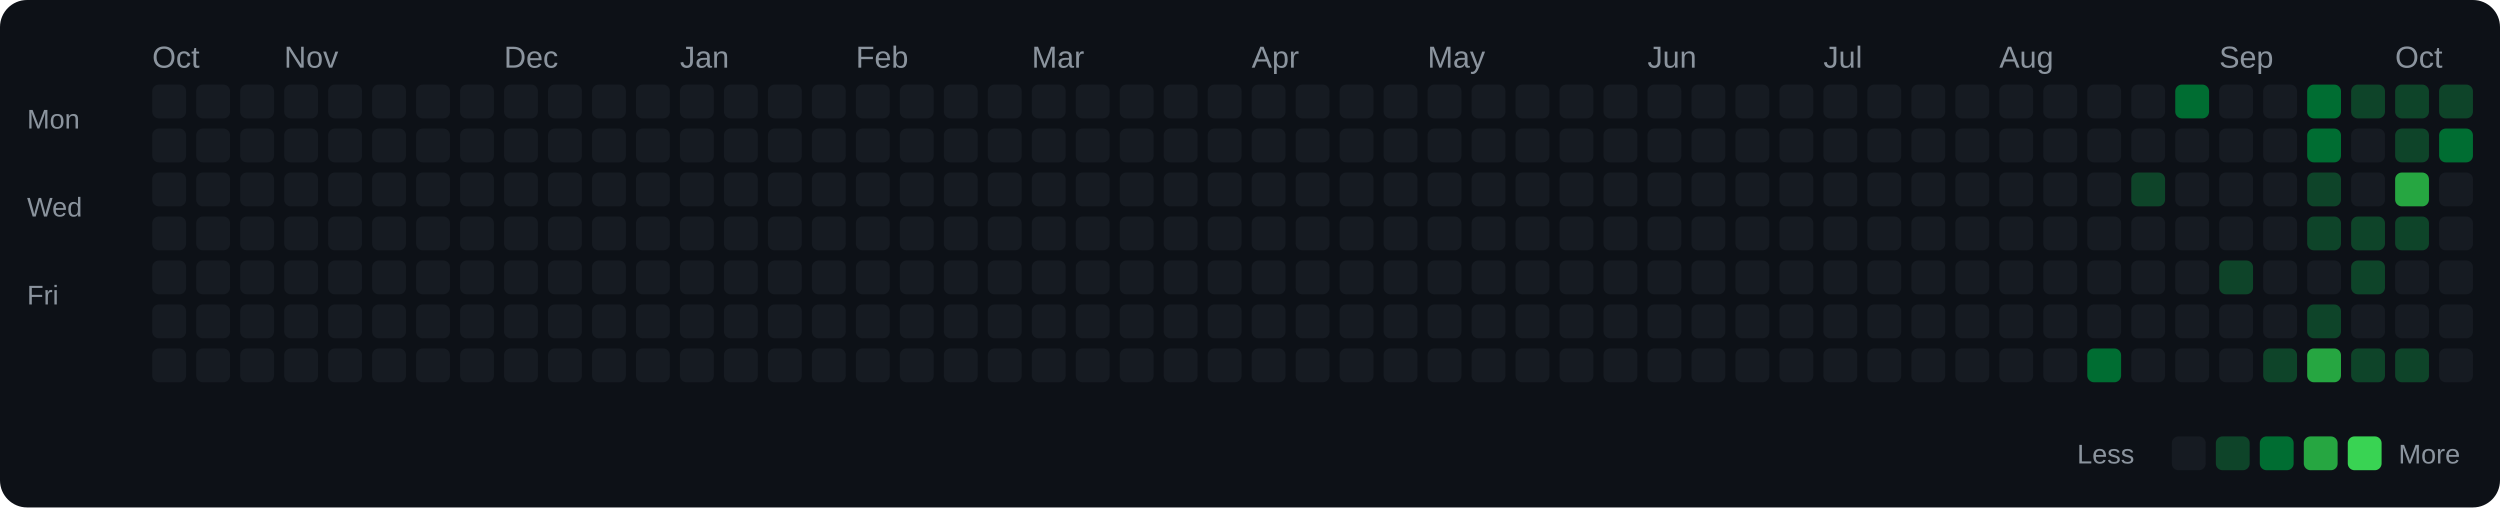
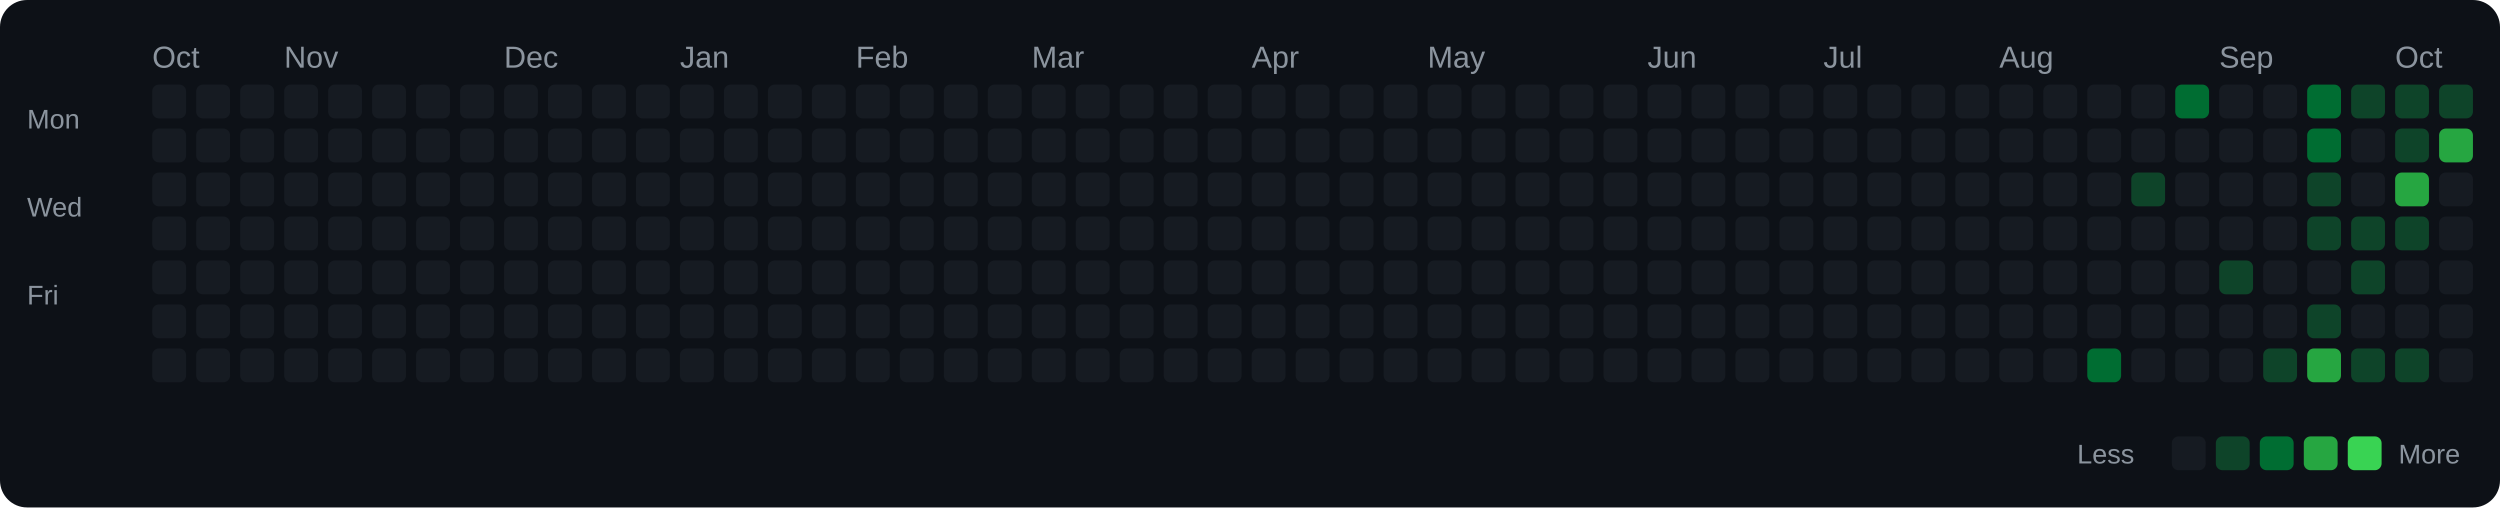
<svg xmlns="http://www.w3.org/2000/svg" width="739" height="150" viewBox="0 0 739 150" role="img" aria-labelledby="title description">
  <rect width="100%" height="100%" fill="#0d1117" rx="8" />
  <text x="45" y="20" fill="#8b949e" font-family="Arial, sans-serif" font-size="9"> Oct </text>
  <text x="84" y="20" fill="#8b949e" font-family="Arial, sans-serif" font-size="9"> Nov </text>
  <text x="149" y="20" fill="#8b949e" font-family="Arial, sans-serif" font-size="9"> Dec </text>
  <text x="201" y="20" fill="#8b949e" font-family="Arial, sans-serif" font-size="9"> Jan </text>
  <text x="253" y="20" fill="#8b949e" font-family="Arial, sans-serif" font-size="9"> Feb </text>
  <text x="305" y="20" fill="#8b949e" font-family="Arial, sans-serif" font-size="9"> Mar </text>
  <text x="370" y="20" fill="#8b949e" font-family="Arial, sans-serif" font-size="9"> Apr </text>
  <text x="422" y="20" fill="#8b949e" font-family="Arial, sans-serif" font-size="9"> May </text>
  <text x="487" y="20" fill="#8b949e" font-family="Arial, sans-serif" font-size="9"> Jun </text>
  <text x="539" y="20" fill="#8b949e" font-family="Arial, sans-serif" font-size="9"> Jul </text>
  <text x="591" y="20" fill="#8b949e" font-family="Arial, sans-serif" font-size="9"> Aug </text>
  <text x="656" y="20" fill="#8b949e" font-family="Arial, sans-serif" font-size="9"> Sep </text>
  <text x="708" y="20" fill="#8b949e" font-family="Arial, sans-serif" font-size="9"> Oct </text>
  <rect x="45" y="25" width="10" height="10" rx="2" fill="#161b22"> </rect>
  <rect x="45" y="38" width="10" height="10" rx="2" fill="#161b22"> </rect>
  <rect x="45" y="51" width="10" height="10" rx="2" fill="#161b22"> </rect>
  <rect x="45" y="64" width="10" height="10" rx="2" fill="#161b22"> </rect>
  <rect x="45" y="77" width="10" height="10" rx="2" fill="#161b22"> </rect>
  <rect x="45" y="90" width="10" height="10" rx="2" fill="#161b22"> </rect>
  <rect x="45" y="103" width="10" height="10" rx="2" fill="#161b22"> </rect>
  <rect x="58" y="25" width="10" height="10" rx="2" fill="#161b22"> </rect>
  <rect x="58" y="38" width="10" height="10" rx="2" fill="#161b22"> </rect>
  <rect x="58" y="51" width="10" height="10" rx="2" fill="#161b22"> </rect>
  <rect x="58" y="64" width="10" height="10" rx="2" fill="#161b22"> </rect>
  <rect x="58" y="77" width="10" height="10" rx="2" fill="#161b22"> </rect>
  <rect x="58" y="90" width="10" height="10" rx="2" fill="#161b22"> </rect>
  <rect x="58" y="103" width="10" height="10" rx="2" fill="#161b22"> </rect>
  <rect x="71" y="25" width="10" height="10" rx="2" fill="#161b22"> </rect>
  <rect x="71" y="38" width="10" height="10" rx="2" fill="#161b22"> </rect>
  <rect x="71" y="51" width="10" height="10" rx="2" fill="#161b22"> </rect>
  <rect x="71" y="64" width="10" height="10" rx="2" fill="#161b22"> </rect>
  <rect x="71" y="77" width="10" height="10" rx="2" fill="#161b22"> </rect>
  <rect x="71" y="90" width="10" height="10" rx="2" fill="#161b22"> </rect>
  <rect x="71" y="103" width="10" height="10" rx="2" fill="#161b22"> </rect>
  <rect x="84" y="25" width="10" height="10" rx="2" fill="#161b22"> </rect>
  <rect x="84" y="38" width="10" height="10" rx="2" fill="#161b22"> </rect>
  <rect x="84" y="51" width="10" height="10" rx="2" fill="#161b22"> </rect>
  <rect x="84" y="64" width="10" height="10" rx="2" fill="#161b22"> </rect>
  <rect x="84" y="77" width="10" height="10" rx="2" fill="#161b22"> </rect>
  <rect x="84" y="90" width="10" height="10" rx="2" fill="#161b22"> </rect>
  <rect x="84" y="103" width="10" height="10" rx="2" fill="#161b22"> </rect>
  <rect x="97" y="25" width="10" height="10" rx="2" fill="#161b22"> </rect>
  <rect x="97" y="38" width="10" height="10" rx="2" fill="#161b22"> </rect>
  <rect x="97" y="51" width="10" height="10" rx="2" fill="#161b22"> </rect>
  <rect x="97" y="64" width="10" height="10" rx="2" fill="#161b22"> </rect>
  <rect x="97" y="77" width="10" height="10" rx="2" fill="#161b22"> </rect>
  <rect x="97" y="90" width="10" height="10" rx="2" fill="#161b22"> </rect>
  <rect x="97" y="103" width="10" height="10" rx="2" fill="#161b22"> </rect>
  <rect x="110" y="25" width="10" height="10" rx="2" fill="#161b22"> </rect>
  <rect x="110" y="38" width="10" height="10" rx="2" fill="#161b22"> </rect>
  <rect x="110" y="51" width="10" height="10" rx="2" fill="#161b22"> </rect>
  <rect x="110" y="64" width="10" height="10" rx="2" fill="#161b22"> </rect>
  <rect x="110" y="77" width="10" height="10" rx="2" fill="#161b22"> </rect>
  <rect x="110" y="90" width="10" height="10" rx="2" fill="#161b22"> </rect>
  <rect x="110" y="103" width="10" height="10" rx="2" fill="#161b22"> </rect>
  <rect x="123" y="25" width="10" height="10" rx="2" fill="#161b22"> </rect>
  <rect x="123" y="38" width="10" height="10" rx="2" fill="#161b22"> </rect>
  <rect x="123" y="51" width="10" height="10" rx="2" fill="#161b22"> </rect>
  <rect x="123" y="64" width="10" height="10" rx="2" fill="#161b22"> </rect>
  <rect x="123" y="77" width="10" height="10" rx="2" fill="#161b22"> </rect>
  <rect x="123" y="90" width="10" height="10" rx="2" fill="#161b22"> </rect>
  <rect x="123" y="103" width="10" height="10" rx="2" fill="#161b22"> </rect>
  <rect x="136" y="25" width="10" height="10" rx="2" fill="#161b22"> </rect>
  <rect x="136" y="38" width="10" height="10" rx="2" fill="#161b22"> </rect>
  <rect x="136" y="51" width="10" height="10" rx="2" fill="#161b22"> </rect>
  <rect x="136" y="64" width="10" height="10" rx="2" fill="#161b22"> </rect>
  <rect x="136" y="77" width="10" height="10" rx="2" fill="#161b22"> </rect>
  <rect x="136" y="90" width="10" height="10" rx="2" fill="#161b22"> </rect>
  <rect x="136" y="103" width="10" height="10" rx="2" fill="#161b22"> </rect>
  <rect x="149" y="25" width="10" height="10" rx="2" fill="#161b22"> </rect>
  <rect x="149" y="38" width="10" height="10" rx="2" fill="#161b22"> </rect>
  <rect x="149" y="51" width="10" height="10" rx="2" fill="#161b22"> </rect>
  <rect x="149" y="64" width="10" height="10" rx="2" fill="#161b22"> </rect>
  <rect x="149" y="77" width="10" height="10" rx="2" fill="#161b22"> </rect>
  <rect x="149" y="90" width="10" height="10" rx="2" fill="#161b22"> </rect>
  <rect x="149" y="103" width="10" height="10" rx="2" fill="#161b22"> </rect>
  <rect x="162" y="25" width="10" height="10" rx="2" fill="#161b22"> </rect>
  <rect x="162" y="38" width="10" height="10" rx="2" fill="#161b22"> </rect>
  <rect x="162" y="51" width="10" height="10" rx="2" fill="#161b22"> </rect>
  <rect x="162" y="64" width="10" height="10" rx="2" fill="#161b22"> </rect>
  <rect x="162" y="77" width="10" height="10" rx="2" fill="#161b22"> </rect>
  <rect x="162" y="90" width="10" height="10" rx="2" fill="#161b22"> </rect>
  <rect x="162" y="103" width="10" height="10" rx="2" fill="#161b22"> </rect>
  <rect x="175" y="25" width="10" height="10" rx="2" fill="#161b22"> </rect>
  <rect x="175" y="38" width="10" height="10" rx="2" fill="#161b22"> </rect>
  <rect x="175" y="51" width="10" height="10" rx="2" fill="#161b22"> </rect>
  <rect x="175" y="64" width="10" height="10" rx="2" fill="#161b22"> </rect>
  <rect x="175" y="77" width="10" height="10" rx="2" fill="#161b22"> </rect>
  <rect x="175" y="90" width="10" height="10" rx="2" fill="#161b22"> </rect>
  <rect x="175" y="103" width="10" height="10" rx="2" fill="#161b22"> </rect>
  <rect x="188" y="25" width="10" height="10" rx="2" fill="#161b22"> </rect>
  <rect x="188" y="38" width="10" height="10" rx="2" fill="#161b22"> </rect>
  <rect x="188" y="51" width="10" height="10" rx="2" fill="#161b22"> </rect>
  <rect x="188" y="64" width="10" height="10" rx="2" fill="#161b22"> </rect>
  <rect x="188" y="77" width="10" height="10" rx="2" fill="#161b22"> </rect>
  <rect x="188" y="90" width="10" height="10" rx="2" fill="#161b22"> </rect>
  <rect x="188" y="103" width="10" height="10" rx="2" fill="#161b22"> </rect>
  <rect x="201" y="25" width="10" height="10" rx="2" fill="#161b22"> </rect>
  <rect x="201" y="38" width="10" height="10" rx="2" fill="#161b22"> </rect>
  <rect x="201" y="51" width="10" height="10" rx="2" fill="#161b22"> </rect>
  <rect x="201" y="64" width="10" height="10" rx="2" fill="#161b22"> </rect>
  <rect x="201" y="77" width="10" height="10" rx="2" fill="#161b22"> </rect>
  <rect x="201" y="90" width="10" height="10" rx="2" fill="#161b22"> </rect>
  <rect x="201" y="103" width="10" height="10" rx="2" fill="#161b22"> </rect>
  <rect x="214" y="25" width="10" height="10" rx="2" fill="#161b22"> </rect>
  <rect x="214" y="38" width="10" height="10" rx="2" fill="#161b22"> </rect>
  <rect x="214" y="51" width="10" height="10" rx="2" fill="#161b22"> </rect>
  <rect x="214" y="64" width="10" height="10" rx="2" fill="#161b22"> </rect>
  <rect x="214" y="77" width="10" height="10" rx="2" fill="#161b22"> </rect>
  <rect x="214" y="90" width="10" height="10" rx="2" fill="#161b22"> </rect>
  <rect x="214" y="103" width="10" height="10" rx="2" fill="#161b22"> </rect>
  <rect x="227" y="25" width="10" height="10" rx="2" fill="#161b22"> </rect>
  <rect x="227" y="38" width="10" height="10" rx="2" fill="#161b22"> </rect>
  <rect x="227" y="51" width="10" height="10" rx="2" fill="#161b22"> </rect>
  <rect x="227" y="64" width="10" height="10" rx="2" fill="#161b22"> </rect>
  <rect x="227" y="77" width="10" height="10" rx="2" fill="#161b22"> </rect>
  <rect x="227" y="90" width="10" height="10" rx="2" fill="#161b22"> </rect>
  <rect x="227" y="103" width="10" height="10" rx="2" fill="#161b22"> </rect>
  <rect x="240" y="25" width="10" height="10" rx="2" fill="#161b22"> </rect>
  <rect x="240" y="38" width="10" height="10" rx="2" fill="#161b22"> </rect>
  <rect x="240" y="51" width="10" height="10" rx="2" fill="#161b22"> </rect>
  <rect x="240" y="64" width="10" height="10" rx="2" fill="#161b22"> </rect>
  <rect x="240" y="77" width="10" height="10" rx="2" fill="#161b22"> </rect>
  <rect x="240" y="90" width="10" height="10" rx="2" fill="#161b22"> </rect>
  <rect x="240" y="103" width="10" height="10" rx="2" fill="#161b22"> </rect>
  <rect x="253" y="25" width="10" height="10" rx="2" fill="#161b22"> </rect>
  <rect x="253" y="38" width="10" height="10" rx="2" fill="#161b22"> </rect>
  <rect x="253" y="51" width="10" height="10" rx="2" fill="#161b22"> </rect>
  <rect x="253" y="64" width="10" height="10" rx="2" fill="#161b22"> </rect>
  <rect x="253" y="77" width="10" height="10" rx="2" fill="#161b22"> </rect>
  <rect x="253" y="90" width="10" height="10" rx="2" fill="#161b22"> </rect>
  <rect x="253" y="103" width="10" height="10" rx="2" fill="#161b22"> </rect>
  <rect x="266" y="25" width="10" height="10" rx="2" fill="#161b22"> </rect>
  <rect x="266" y="38" width="10" height="10" rx="2" fill="#161b22"> </rect>
  <rect x="266" y="51" width="10" height="10" rx="2" fill="#161b22"> </rect>
  <rect x="266" y="64" width="10" height="10" rx="2" fill="#161b22"> </rect>
  <rect x="266" y="77" width="10" height="10" rx="2" fill="#161b22"> </rect>
  <rect x="266" y="90" width="10" height="10" rx="2" fill="#161b22"> </rect>
  <rect x="266" y="103" width="10" height="10" rx="2" fill="#161b22"> </rect>
  <rect x="279" y="25" width="10" height="10" rx="2" fill="#161b22"> </rect>
  <rect x="279" y="38" width="10" height="10" rx="2" fill="#161b22"> </rect>
  <rect x="279" y="51" width="10" height="10" rx="2" fill="#161b22"> </rect>
  <rect x="279" y="64" width="10" height="10" rx="2" fill="#161b22"> </rect>
  <rect x="279" y="77" width="10" height="10" rx="2" fill="#161b22"> </rect>
  <rect x="279" y="90" width="10" height="10" rx="2" fill="#161b22"> </rect>
  <rect x="279" y="103" width="10" height="10" rx="2" fill="#161b22"> </rect>
  <rect x="292" y="25" width="10" height="10" rx="2" fill="#161b22"> </rect>
  <rect x="292" y="38" width="10" height="10" rx="2" fill="#161b22"> </rect>
  <rect x="292" y="51" width="10" height="10" rx="2" fill="#161b22"> </rect>
  <rect x="292" y="64" width="10" height="10" rx="2" fill="#161b22"> </rect>
  <rect x="292" y="77" width="10" height="10" rx="2" fill="#161b22"> </rect>
  <rect x="292" y="90" width="10" height="10" rx="2" fill="#161b22"> </rect>
  <rect x="292" y="103" width="10" height="10" rx="2" fill="#161b22"> </rect>
  <rect x="305" y="25" width="10" height="10" rx="2" fill="#161b22"> </rect>
  <rect x="305" y="38" width="10" height="10" rx="2" fill="#161b22"> </rect>
  <rect x="305" y="51" width="10" height="10" rx="2" fill="#161b22"> </rect>
  <rect x="305" y="64" width="10" height="10" rx="2" fill="#161b22"> </rect>
  <rect x="305" y="77" width="10" height="10" rx="2" fill="#161b22"> </rect>
  <rect x="305" y="90" width="10" height="10" rx="2" fill="#161b22"> </rect>
  <rect x="305" y="103" width="10" height="10" rx="2" fill="#161b22"> </rect>
  <rect x="318" y="25" width="10" height="10" rx="2" fill="#161b22"> </rect>
  <rect x="318" y="38" width="10" height="10" rx="2" fill="#161b22"> </rect>
  <rect x="318" y="51" width="10" height="10" rx="2" fill="#161b22"> </rect>
  <rect x="318" y="64" width="10" height="10" rx="2" fill="#161b22"> </rect>
  <rect x="318" y="77" width="10" height="10" rx="2" fill="#161b22"> </rect>
  <rect x="318" y="90" width="10" height="10" rx="2" fill="#161b22"> </rect>
  <rect x="318" y="103" width="10" height="10" rx="2" fill="#161b22"> </rect>
  <rect x="331" y="25" width="10" height="10" rx="2" fill="#161b22"> </rect>
  <rect x="331" y="38" width="10" height="10" rx="2" fill="#161b22"> </rect>
  <rect x="331" y="51" width="10" height="10" rx="2" fill="#161b22"> </rect>
  <rect x="331" y="64" width="10" height="10" rx="2" fill="#161b22"> </rect>
  <rect x="331" y="77" width="10" height="10" rx="2" fill="#161b22"> </rect>
  <rect x="331" y="90" width="10" height="10" rx="2" fill="#161b22"> </rect>
  <rect x="331" y="103" width="10" height="10" rx="2" fill="#161b22"> </rect>
  <rect x="344" y="25" width="10" height="10" rx="2" fill="#161b22"> </rect>
  <rect x="344" y="38" width="10" height="10" rx="2" fill="#161b22"> </rect>
  <rect x="344" y="51" width="10" height="10" rx="2" fill="#161b22"> </rect>
  <rect x="344" y="64" width="10" height="10" rx="2" fill="#161b22"> </rect>
  <rect x="344" y="77" width="10" height="10" rx="2" fill="#161b22"> </rect>
  <rect x="344" y="90" width="10" height="10" rx="2" fill="#161b22"> </rect>
  <rect x="344" y="103" width="10" height="10" rx="2" fill="#161b22"> </rect>
  <rect x="357" y="25" width="10" height="10" rx="2" fill="#161b22"> </rect>
  <rect x="357" y="38" width="10" height="10" rx="2" fill="#161b22"> </rect>
  <rect x="357" y="51" width="10" height="10" rx="2" fill="#161b22"> </rect>
  <rect x="357" y="64" width="10" height="10" rx="2" fill="#161b22"> </rect>
  <rect x="357" y="77" width="10" height="10" rx="2" fill="#161b22"> </rect>
  <rect x="357" y="90" width="10" height="10" rx="2" fill="#161b22"> </rect>
  <rect x="357" y="103" width="10" height="10" rx="2" fill="#161b22"> </rect>
  <rect x="370" y="25" width="10" height="10" rx="2" fill="#161b22"> </rect>
  <rect x="370" y="38" width="10" height="10" rx="2" fill="#161b22"> </rect>
  <rect x="370" y="51" width="10" height="10" rx="2" fill="#161b22"> </rect>
  <rect x="370" y="64" width="10" height="10" rx="2" fill="#161b22"> </rect>
  <rect x="370" y="77" width="10" height="10" rx="2" fill="#161b22"> </rect>
  <rect x="370" y="90" width="10" height="10" rx="2" fill="#161b22"> </rect>
  <rect x="370" y="103" width="10" height="10" rx="2" fill="#161b22"> </rect>
  <rect x="383" y="25" width="10" height="10" rx="2" fill="#161b22"> </rect>
  <rect x="383" y="38" width="10" height="10" rx="2" fill="#161b22"> </rect>
  <rect x="383" y="51" width="10" height="10" rx="2" fill="#161b22"> </rect>
  <rect x="383" y="64" width="10" height="10" rx="2" fill="#161b22"> </rect>
  <rect x="383" y="77" width="10" height="10" rx="2" fill="#161b22"> </rect>
  <rect x="383" y="90" width="10" height="10" rx="2" fill="#161b22"> </rect>
  <rect x="383" y="103" width="10" height="10" rx="2" fill="#161b22"> </rect>
  <rect x="396" y="25" width="10" height="10" rx="2" fill="#161b22"> </rect>
  <rect x="396" y="38" width="10" height="10" rx="2" fill="#161b22"> </rect>
  <rect x="396" y="51" width="10" height="10" rx="2" fill="#161b22"> </rect>
  <rect x="396" y="64" width="10" height="10" rx="2" fill="#161b22"> </rect>
  <rect x="396" y="77" width="10" height="10" rx="2" fill="#161b22"> </rect>
  <rect x="396" y="90" width="10" height="10" rx="2" fill="#161b22"> </rect>
  <rect x="396" y="103" width="10" height="10" rx="2" fill="#161b22"> </rect>
  <rect x="409" y="25" width="10" height="10" rx="2" fill="#161b22"> </rect>
  <rect x="409" y="38" width="10" height="10" rx="2" fill="#161b22"> </rect>
  <rect x="409" y="51" width="10" height="10" rx="2" fill="#161b22"> </rect>
  <rect x="409" y="64" width="10" height="10" rx="2" fill="#161b22"> </rect>
  <rect x="409" y="77" width="10" height="10" rx="2" fill="#161b22"> </rect>
  <rect x="409" y="90" width="10" height="10" rx="2" fill="#161b22"> </rect>
  <rect x="409" y="103" width="10" height="10" rx="2" fill="#161b22"> </rect>
  <rect x="422" y="25" width="10" height="10" rx="2" fill="#161b22"> </rect>
  <rect x="422" y="38" width="10" height="10" rx="2" fill="#161b22"> </rect>
  <rect x="422" y="51" width="10" height="10" rx="2" fill="#161b22"> </rect>
  <rect x="422" y="64" width="10" height="10" rx="2" fill="#161b22"> </rect>
  <rect x="422" y="77" width="10" height="10" rx="2" fill="#161b22"> </rect>
  <rect x="422" y="90" width="10" height="10" rx="2" fill="#161b22"> </rect>
  <rect x="422" y="103" width="10" height="10" rx="2" fill="#161b22"> </rect>
  <rect x="435" y="25" width="10" height="10" rx="2" fill="#161b22"> </rect>
  <rect x="435" y="38" width="10" height="10" rx="2" fill="#161b22"> </rect>
  <rect x="435" y="51" width="10" height="10" rx="2" fill="#161b22"> </rect>
  <rect x="435" y="64" width="10" height="10" rx="2" fill="#161b22"> </rect>
  <rect x="435" y="77" width="10" height="10" rx="2" fill="#161b22"> </rect>
  <rect x="435" y="90" width="10" height="10" rx="2" fill="#161b22"> </rect>
  <rect x="435" y="103" width="10" height="10" rx="2" fill="#161b22"> </rect>
  <rect x="448" y="25" width="10" height="10" rx="2" fill="#161b22"> </rect>
  <rect x="448" y="38" width="10" height="10" rx="2" fill="#161b22"> </rect>
  <rect x="448" y="51" width="10" height="10" rx="2" fill="#161b22"> </rect>
  <rect x="448" y="64" width="10" height="10" rx="2" fill="#161b22"> </rect>
  <rect x="448" y="77" width="10" height="10" rx="2" fill="#161b22"> </rect>
  <rect x="448" y="90" width="10" height="10" rx="2" fill="#161b22"> </rect>
  <rect x="448" y="103" width="10" height="10" rx="2" fill="#161b22"> </rect>
  <rect x="461" y="25" width="10" height="10" rx="2" fill="#161b22"> </rect>
  <rect x="461" y="38" width="10" height="10" rx="2" fill="#161b22"> </rect>
  <rect x="461" y="51" width="10" height="10" rx="2" fill="#161b22"> </rect>
  <rect x="461" y="64" width="10" height="10" rx="2" fill="#161b22"> </rect>
  <rect x="461" y="77" width="10" height="10" rx="2" fill="#161b22"> </rect>
  <rect x="461" y="90" width="10" height="10" rx="2" fill="#161b22"> </rect>
  <rect x="461" y="103" width="10" height="10" rx="2" fill="#161b22"> </rect>
  <rect x="474" y="25" width="10" height="10" rx="2" fill="#161b22"> </rect>
  <rect x="474" y="38" width="10" height="10" rx="2" fill="#161b22"> </rect>
  <rect x="474" y="51" width="10" height="10" rx="2" fill="#161b22"> </rect>
  <rect x="474" y="64" width="10" height="10" rx="2" fill="#161b22"> </rect>
  <rect x="474" y="77" width="10" height="10" rx="2" fill="#161b22"> </rect>
  <rect x="474" y="90" width="10" height="10" rx="2" fill="#161b22"> </rect>
  <rect x="474" y="103" width="10" height="10" rx="2" fill="#161b22"> </rect>
  <rect x="487" y="25" width="10" height="10" rx="2" fill="#161b22"> </rect>
  <rect x="487" y="38" width="10" height="10" rx="2" fill="#161b22"> </rect>
  <rect x="487" y="51" width="10" height="10" rx="2" fill="#161b22"> </rect>
  <rect x="487" y="64" width="10" height="10" rx="2" fill="#161b22"> </rect>
  <rect x="487" y="77" width="10" height="10" rx="2" fill="#161b22"> </rect>
  <rect x="487" y="90" width="10" height="10" rx="2" fill="#161b22"> </rect>
  <rect x="487" y="103" width="10" height="10" rx="2" fill="#161b22"> </rect>
  <rect x="500" y="25" width="10" height="10" rx="2" fill="#161b22"> </rect>
  <rect x="500" y="38" width="10" height="10" rx="2" fill="#161b22"> </rect>
  <rect x="500" y="51" width="10" height="10" rx="2" fill="#161b22"> </rect>
  <rect x="500" y="64" width="10" height="10" rx="2" fill="#161b22"> </rect>
  <rect x="500" y="77" width="10" height="10" rx="2" fill="#161b22"> </rect>
  <rect x="500" y="90" width="10" height="10" rx="2" fill="#161b22"> </rect>
  <rect x="500" y="103" width="10" height="10" rx="2" fill="#161b22"> </rect>
  <rect x="513" y="25" width="10" height="10" rx="2" fill="#161b22"> </rect>
  <rect x="513" y="38" width="10" height="10" rx="2" fill="#161b22"> </rect>
  <rect x="513" y="51" width="10" height="10" rx="2" fill="#161b22"> </rect>
  <rect x="513" y="64" width="10" height="10" rx="2" fill="#161b22"> </rect>
  <rect x="513" y="77" width="10" height="10" rx="2" fill="#161b22"> </rect>
  <rect x="513" y="90" width="10" height="10" rx="2" fill="#161b22"> </rect>
  <rect x="513" y="103" width="10" height="10" rx="2" fill="#161b22"> </rect>
  <rect x="526" y="25" width="10" height="10" rx="2" fill="#161b22"> </rect>
  <rect x="526" y="38" width="10" height="10" rx="2" fill="#161b22"> </rect>
  <rect x="526" y="51" width="10" height="10" rx="2" fill="#161b22"> </rect>
  <rect x="526" y="64" width="10" height="10" rx="2" fill="#161b22"> </rect>
  <rect x="526" y="77" width="10" height="10" rx="2" fill="#161b22"> </rect>
  <rect x="526" y="90" width="10" height="10" rx="2" fill="#161b22"> </rect>
  <rect x="526" y="103" width="10" height="10" rx="2" fill="#161b22"> </rect>
  <rect x="539" y="25" width="10" height="10" rx="2" fill="#161b22"> </rect>
  <rect x="539" y="38" width="10" height="10" rx="2" fill="#161b22"> </rect>
  <rect x="539" y="51" width="10" height="10" rx="2" fill="#161b22"> </rect>
  <rect x="539" y="64" width="10" height="10" rx="2" fill="#161b22"> </rect>
  <rect x="539" y="77" width="10" height="10" rx="2" fill="#161b22"> </rect>
  <rect x="539" y="90" width="10" height="10" rx="2" fill="#161b22"> </rect>
  <rect x="539" y="103" width="10" height="10" rx="2" fill="#161b22"> </rect>
  <rect x="552" y="25" width="10" height="10" rx="2" fill="#161b22"> </rect>
  <rect x="552" y="38" width="10" height="10" rx="2" fill="#161b22"> </rect>
  <rect x="552" y="51" width="10" height="10" rx="2" fill="#161b22"> </rect>
  <rect x="552" y="64" width="10" height="10" rx="2" fill="#161b22"> </rect>
  <rect x="552" y="77" width="10" height="10" rx="2" fill="#161b22"> </rect>
  <rect x="552" y="90" width="10" height="10" rx="2" fill="#161b22"> </rect>
  <rect x="552" y="103" width="10" height="10" rx="2" fill="#161b22"> </rect>
  <rect x="565" y="25" width="10" height="10" rx="2" fill="#161b22"> </rect>
  <rect x="565" y="38" width="10" height="10" rx="2" fill="#161b22"> </rect>
  <rect x="565" y="51" width="10" height="10" rx="2" fill="#161b22"> </rect>
  <rect x="565" y="64" width="10" height="10" rx="2" fill="#161b22"> </rect>
  <rect x="565" y="77" width="10" height="10" rx="2" fill="#161b22"> </rect>
  <rect x="565" y="90" width="10" height="10" rx="2" fill="#161b22"> </rect>
  <rect x="565" y="103" width="10" height="10" rx="2" fill="#161b22"> </rect>
  <rect x="578" y="25" width="10" height="10" rx="2" fill="#161b22"> </rect>
  <rect x="578" y="38" width="10" height="10" rx="2" fill="#161b22"> </rect>
  <rect x="578" y="51" width="10" height="10" rx="2" fill="#161b22"> </rect>
  <rect x="578" y="64" width="10" height="10" rx="2" fill="#161b22"> </rect>
  <rect x="578" y="77" width="10" height="10" rx="2" fill="#161b22"> </rect>
  <rect x="578" y="90" width="10" height="10" rx="2" fill="#161b22"> </rect>
  <rect x="578" y="103" width="10" height="10" rx="2" fill="#161b22"> </rect>
  <rect x="591" y="25" width="10" height="10" rx="2" fill="#161b22"> </rect>
  <rect x="591" y="38" width="10" height="10" rx="2" fill="#161b22"> </rect>
  <rect x="591" y="51" width="10" height="10" rx="2" fill="#161b22"> </rect>
  <rect x="591" y="64" width="10" height="10" rx="2" fill="#161b22"> </rect>
  <rect x="591" y="77" width="10" height="10" rx="2" fill="#161b22"> </rect>
  <rect x="591" y="90" width="10" height="10" rx="2" fill="#161b22"> </rect>
  <rect x="591" y="103" width="10" height="10" rx="2" fill="#161b22"> </rect>
  <rect x="604" y="25" width="10" height="10" rx="2" fill="#161b22"> </rect>
  <rect x="604" y="38" width="10" height="10" rx="2" fill="#161b22"> </rect>
  <rect x="604" y="51" width="10" height="10" rx="2" fill="#161b22"> </rect>
  <rect x="604" y="64" width="10" height="10" rx="2" fill="#161b22"> </rect>
  <rect x="604" y="77" width="10" height="10" rx="2" fill="#161b22"> </rect>
  <rect x="604" y="90" width="10" height="10" rx="2" fill="#161b22"> </rect>
  <rect x="604" y="103" width="10" height="10" rx="2" fill="#161b22"> </rect>
  <rect x="617" y="25" width="10" height="10" rx="2" fill="#161b22"> </rect>
  <rect x="617" y="38" width="10" height="10" rx="2" fill="#161b22"> </rect>
  <rect x="617" y="51" width="10" height="10" rx="2" fill="#161b22"> </rect>
  <rect x="617" y="64" width="10" height="10" rx="2" fill="#161b22"> </rect>
  <rect x="617" y="77" width="10" height="10" rx="2" fill="#161b22"> </rect>
  <rect x="617" y="90" width="10" height="10" rx="2" fill="#161b22"> </rect>
  <rect x="617" y="103" width="10" height="10" rx="2" fill="#006d32"> </rect>
  <rect x="630" y="25" width="10" height="10" rx="2" fill="#161b22"> </rect>
  <rect x="630" y="38" width="10" height="10" rx="2" fill="#161b22"> </rect>
  <rect x="630" y="51" width="10" height="10" rx="2" fill="#0e4429"> </rect>
  <rect x="630" y="64" width="10" height="10" rx="2" fill="#161b22"> </rect>
  <rect x="630" y="77" width="10" height="10" rx="2" fill="#161b22"> </rect>
  <rect x="630" y="90" width="10" height="10" rx="2" fill="#161b22"> </rect>
  <rect x="630" y="103" width="10" height="10" rx="2" fill="#161b22"> </rect>
  <rect x="643" y="25" width="10" height="10" rx="2" fill="#006d32"> </rect>
  <rect x="643" y="38" width="10" height="10" rx="2" fill="#161b22"> </rect>
  <rect x="643" y="51" width="10" height="10" rx="2" fill="#161b22"> </rect>
  <rect x="643" y="64" width="10" height="10" rx="2" fill="#161b22"> </rect>
  <rect x="643" y="77" width="10" height="10" rx="2" fill="#161b22"> </rect>
  <rect x="643" y="90" width="10" height="10" rx="2" fill="#161b22"> </rect>
  <rect x="643" y="103" width="10" height="10" rx="2" fill="#161b22"> </rect>
  <rect x="656" y="25" width="10" height="10" rx="2" fill="#161b22"> </rect>
  <rect x="656" y="38" width="10" height="10" rx="2" fill="#161b22"> </rect>
  <rect x="656" y="51" width="10" height="10" rx="2" fill="#161b22"> </rect>
  <rect x="656" y="64" width="10" height="10" rx="2" fill="#161b22"> </rect>
  <rect x="656" y="77" width="10" height="10" rx="2" fill="#0e4429"> </rect>
  <rect x="656" y="90" width="10" height="10" rx="2" fill="#161b22"> </rect>
  <rect x="656" y="103" width="10" height="10" rx="2" fill="#161b22"> </rect>
  <rect x="669" y="25" width="10" height="10" rx="2" fill="#161b22"> </rect>
  <rect x="669" y="38" width="10" height="10" rx="2" fill="#161b22"> </rect>
  <rect x="669" y="51" width="10" height="10" rx="2" fill="#161b22"> </rect>
  <rect x="669" y="64" width="10" height="10" rx="2" fill="#161b22"> </rect>
  <rect x="669" y="77" width="10" height="10" rx="2" fill="#161b22"> </rect>
  <rect x="669" y="90" width="10" height="10" rx="2" fill="#161b22"> </rect>
  <rect x="669" y="103" width="10" height="10" rx="2" fill="#0e4429"> </rect>
  <rect x="682" y="25" width="10" height="10" rx="2" fill="#006d32"> </rect>
  <rect x="682" y="38" width="10" height="10" rx="2" fill="#006d32"> </rect>
  <rect x="682" y="51" width="10" height="10" rx="2" fill="#0e4429"> </rect>
  <rect x="682" y="64" width="10" height="10" rx="2" fill="#0e4429"> </rect>
  <rect x="682" y="77" width="10" height="10" rx="2" fill="#161b22"> </rect>
  <rect x="682" y="90" width="10" height="10" rx="2" fill="#0e4429"> </rect>
  <rect x="682" y="103" width="10" height="10" rx="2" fill="#26a641"> </rect>
  <rect x="695" y="25" width="10" height="10" rx="2" fill="#0e4429"> </rect>
  <rect x="695" y="38" width="10" height="10" rx="2" fill="#161b22"> </rect>
  <rect x="695" y="51" width="10" height="10" rx="2" fill="#161b22"> </rect>
  <rect x="695" y="64" width="10" height="10" rx="2" fill="#0e4429"> </rect>
  <rect x="695" y="77" width="10" height="10" rx="2" fill="#0e4429"> </rect>
  <rect x="695" y="90" width="10" height="10" rx="2" fill="#161b22"> </rect>
  <rect x="695" y="103" width="10" height="10" rx="2" fill="#0e4429"> </rect>
  <rect x="708" y="25" width="10" height="10" rx="2" fill="#0e4429"> </rect>
  <rect x="708" y="38" width="10" height="10" rx="2" fill="#0e4429"> </rect>
  <rect x="708" y="51" width="10" height="10" rx="2" fill="#26a641"> </rect>
  <rect x="708" y="64" width="10" height="10" rx="2" fill="#0e4429"> </rect>
  <rect x="708" y="77" width="10" height="10" rx="2" fill="#161b22"> </rect>
  <rect x="708" y="90" width="10" height="10" rx="2" fill="#161b22"> </rect>
  <rect x="708" y="103" width="10" height="10" rx="2" fill="#0e4429"> </rect>
  <rect x="721" y="25" width="10" height="10" rx="2" fill="#0e4429"> </rect>
-   <rect x="721" y="38" width="10" height="10" rx="2" fill="#006d32"> </rect>
+   <rect x="721" y="38" width="10" height="10" rx="2" fill="#26a641"> </rect>
  <rect x="721" y="51" width="10" height="10" rx="2" fill="#161b22"> </rect>
  <rect x="721" y="64" width="10" height="10" rx="2" fill="#161b22"> </rect>
  <rect x="721" y="77" width="10" height="10" rx="2" fill="#161b22"> </rect>
  <rect x="721" y="90" width="10" height="10" rx="2" fill="#161b22"> </rect>
  <rect x="721" y="103" width="10" height="10" rx="2" fill="#161b22"> </rect>
  <text x="8" y="38" fill="#8b949e" font-family="Arial, sans-serif" font-size="8">Mon</text>
  <text x="8" y="64" fill="#8b949e" font-family="Arial, sans-serif" font-size="8">Wed</text>
  <text x="8" y="90" fill="#8b949e" font-family="Arial, sans-serif" font-size="8">Fri</text>
  <text x="614" y="137" fill="#8b949e" font-family="Arial, sans-serif" font-size="8">Less</text>
  <rect x="642" y="129" width="10" height="10" rx="2" fill="#161b22" />
  <rect x="655" y="129" width="10" height="10" rx="2" fill="#0e4429" />
  <rect x="668" y="129" width="10" height="10" rx="2" fill="#006d32" />
  <rect x="681" y="129" width="10" height="10" rx="2" fill="#26a641" />
  <rect x="694" y="129" width="10" height="10" rx="2" fill="#39d353" />
  <text x="709" y="137" fill="#8b949e" font-family="Arial, sans-serif" font-size="8">More</text>
</svg>
